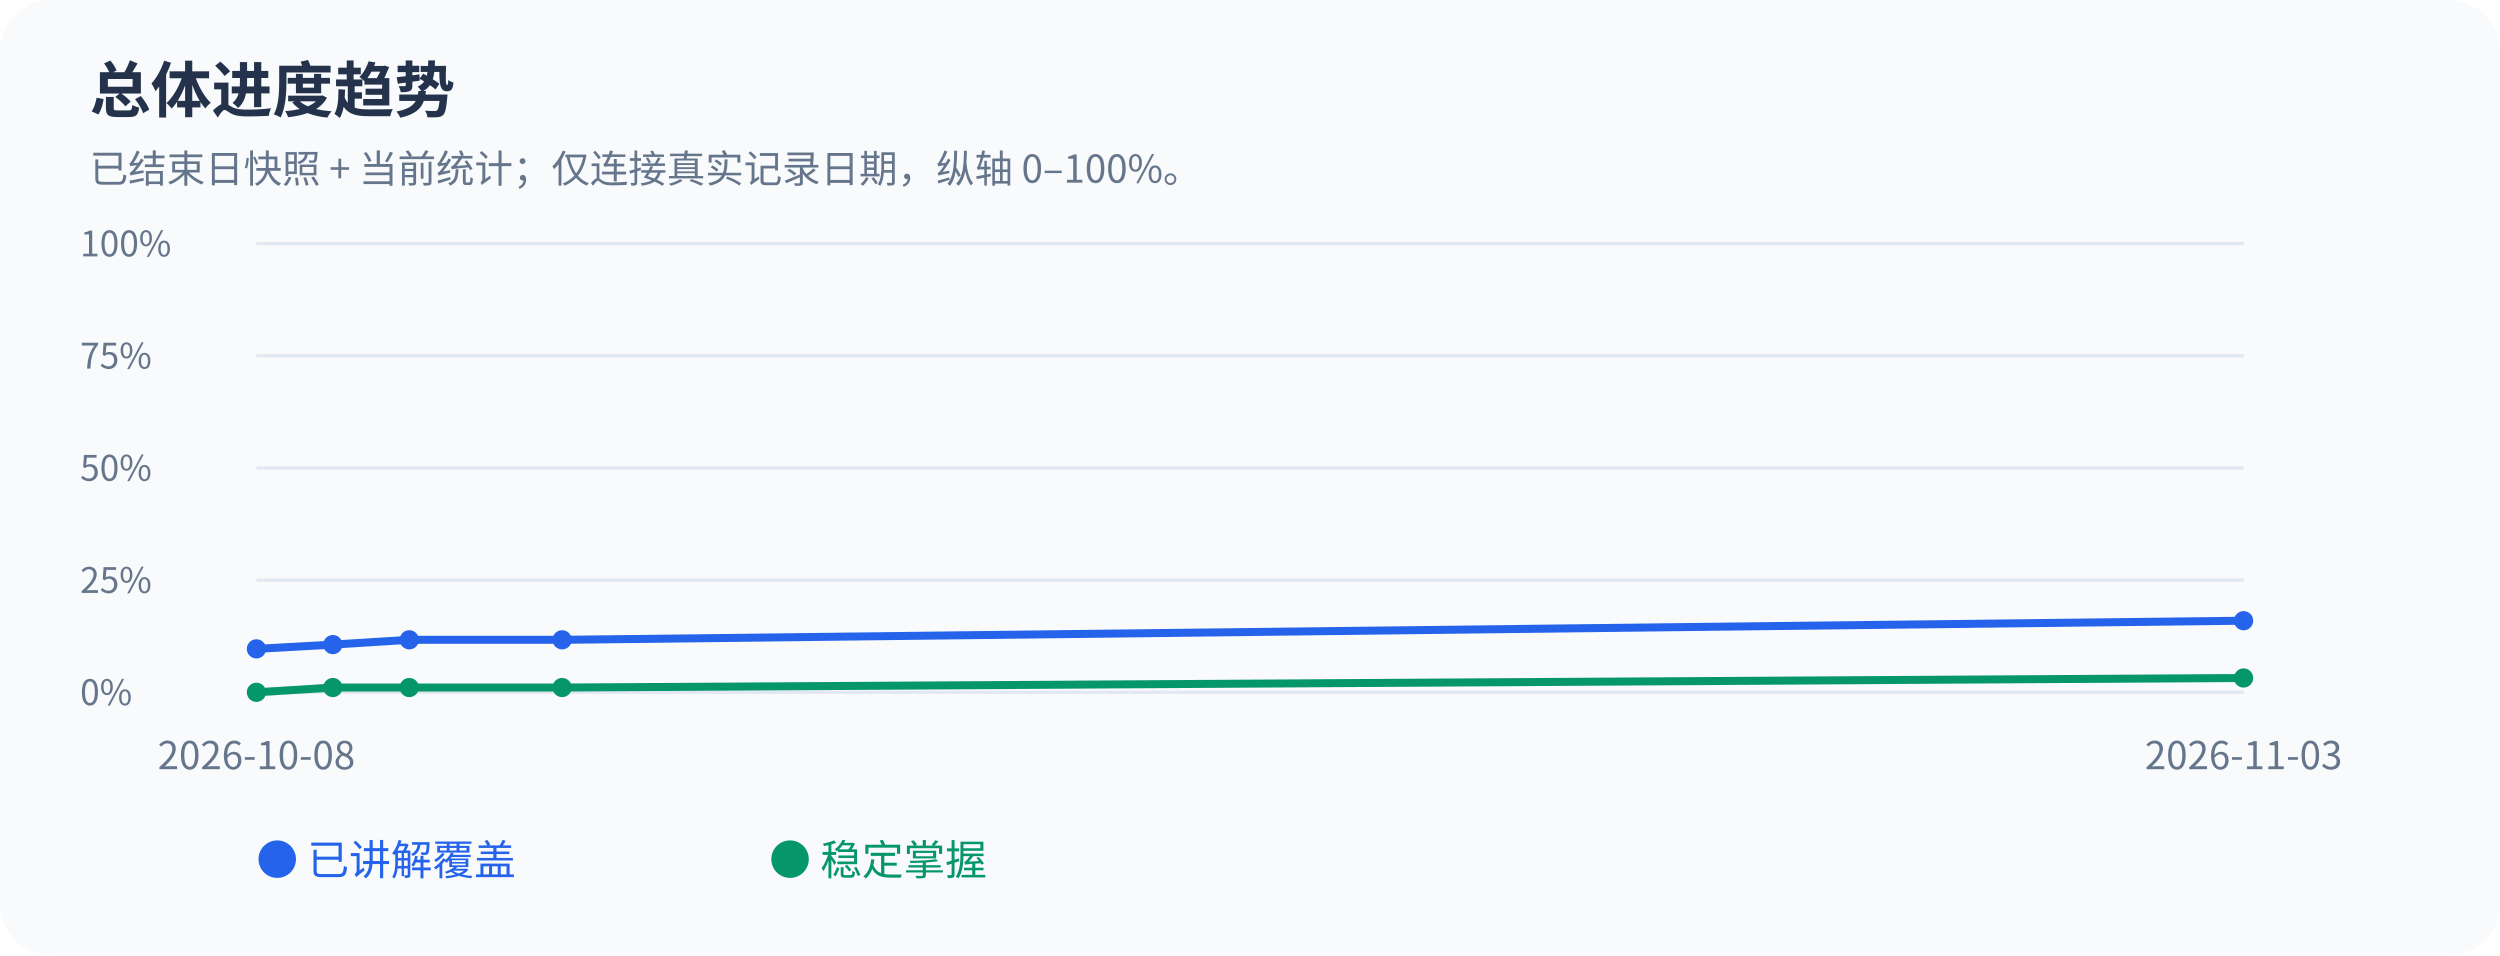
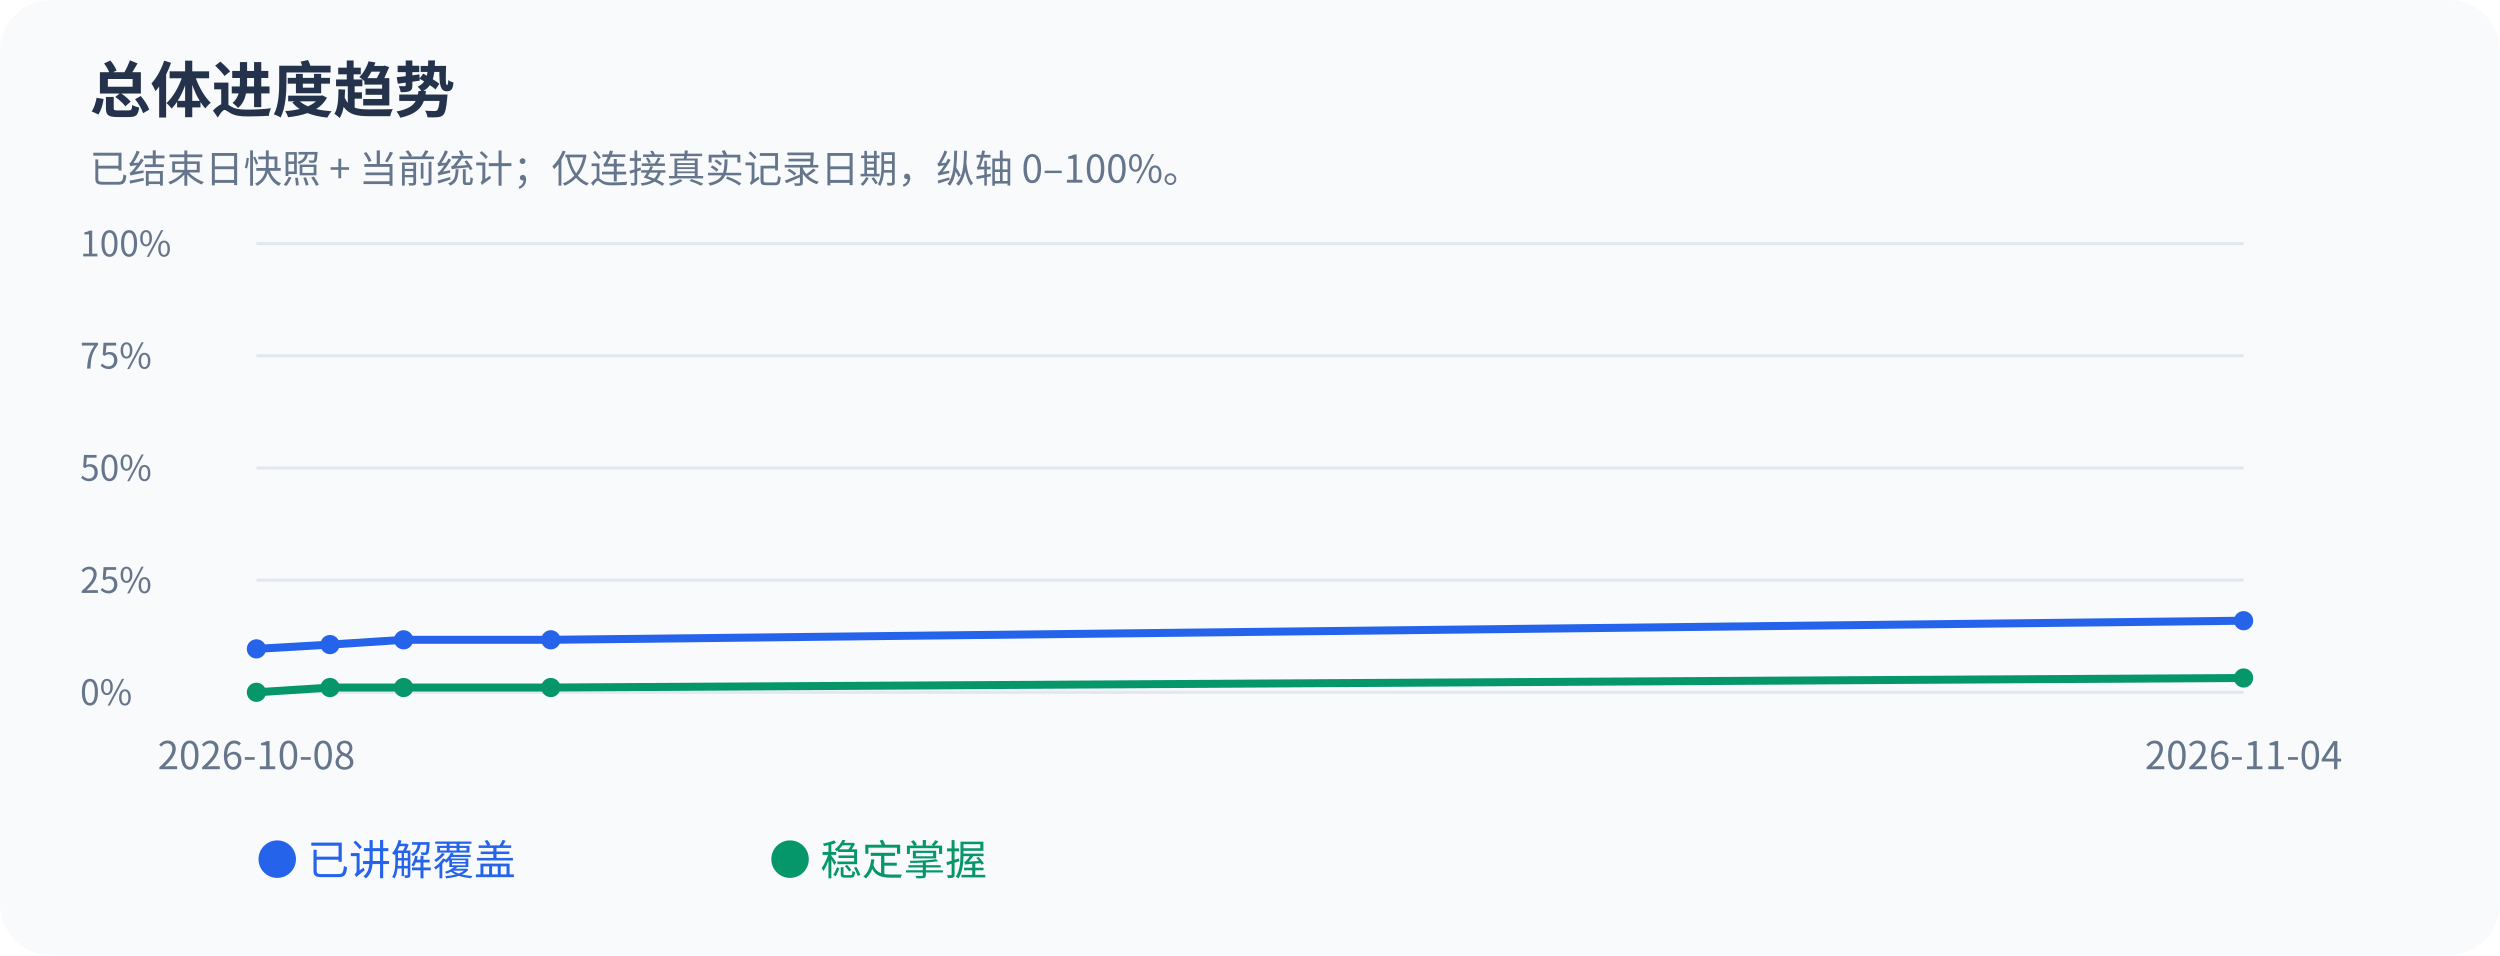
<svg xmlns="http://www.w3.org/2000/svg" width="780" height="298" viewBox="0 0 780 298" role="img" aria-labelledby="title desc">
  <style>text{font-family:system-ui,"Noto Sans CJK SC","Microsoft YaHei",sans-serif;fill:#24334b}.muted{fill:#65758b}.blue{fill:#2563eb}.green{fill:#059669}</style>
  <rect width="100%" height="100%" rx="16" fill="#f8fafc" />
  <text x="28" y="35" font-size="19" font-weight="700">总体进度趋势</text>
  <text x="28" y="57" class="muted" font-size="12">已结束日快照 + 当前统计；仅连接真实记录日期，纵轴 0–100%。</text>
  <line x1="80" y1="216" x2="700" y2="216" stroke="#e2e8f0" />
  <text x="25" y="220" font-size="11" class="muted">0%</text>
  <line x1="80" y1="181.0" x2="700" y2="181.0" stroke="#e2e8f0" />
  <text x="25" y="185.0" font-size="11" class="muted">25%</text>
  <line x1="80" y1="146.0" x2="700" y2="146.0" stroke="#e2e8f0" />
  <text x="25" y="150.0" font-size="11" class="muted">50%</text>
  <line x1="80" y1="111.0" x2="700" y2="111.0" stroke="#e2e8f0" />
  <text x="25" y="115.0" font-size="11" class="muted">75%</text>
  <line x1="80" y1="76" x2="700" y2="76" stroke="#e2e8f0" />
  <text x="25" y="80" font-size="11" class="muted">100%</text>
  <circle cx="80.00" cy="202.45" r="3" fill="#2563eb" />
-   <circle cx="103.85" cy="201.11" r="3" fill="#2563eb" />
-   <circle cx="127.69" cy="199.62" r="3" fill="#2563eb" />
-   <circle cx="175.38" cy="199.62" r="3" fill="#2563eb" />
+   <circle cx="102.96" cy="201.11" r="3" fill="#2563eb" />
+   <circle cx="125.93" cy="199.62" r="3" fill="#2563eb" />
+   <circle cx="171.85" cy="199.62" r="3" fill="#2563eb" />
  <circle cx="700.00" cy="193.66" r="3" fill="#2563eb" />
-   <polyline points="80.00,202.45 103.85,201.11 127.69,199.62 175.38,199.62 700.00,193.66" fill="none" stroke="#2563eb" stroke-width="2.5" />
+   <polyline points="80.00,202.45 102.96,201.11 125.93,199.62 171.85,199.62 700.00,193.66" fill="none" stroke="#2563eb" stroke-width="2.5" />
  <circle cx="80.00" cy="216.00" r="3" fill="#059669" />
-   <circle cx="103.85" cy="214.51" r="3" fill="#059669" />
-   <circle cx="127.69" cy="214.51" r="3" fill="#059669" />
-   <circle cx="175.38" cy="214.51" r="3" fill="#059669" />
+   <circle cx="102.96" cy="214.51" r="3" fill="#059669" />
+   <circle cx="125.93" cy="214.51" r="3" fill="#059669" />
+   <circle cx="171.85" cy="214.51" r="3" fill="#059669" />
  <circle cx="700.00" cy="211.53" r="3" fill="#059669" />
-   <polyline points="80.00,216.00 103.85,214.51 127.69,214.51 175.38,214.51 700.00,211.53" fill="none" stroke="#059669" stroke-width="2.5" />
+   <polyline points="80.00,216.00 102.96,214.51 125.93,214.51 171.85,214.51 700.00,211.53" fill="none" stroke="#059669" stroke-width="2.5" />
  <text x="80.00" y="240" text-anchor="middle" font-size="12" class="muted">2026-10-08</text>
-   <text x="700.00" y="240" text-anchor="middle" font-size="12" class="muted">2026-11-03</text>
+   <text x="700.00" y="240" text-anchor="middle" font-size="12" class="muted">2026-11-04</text>
  <text x="80" y="273" font-size="13" class="blue">● 已讲解覆盖</text>
  <text x="240" y="273" font-size="13" class="green">● 稳定掌握</text>
</svg>
